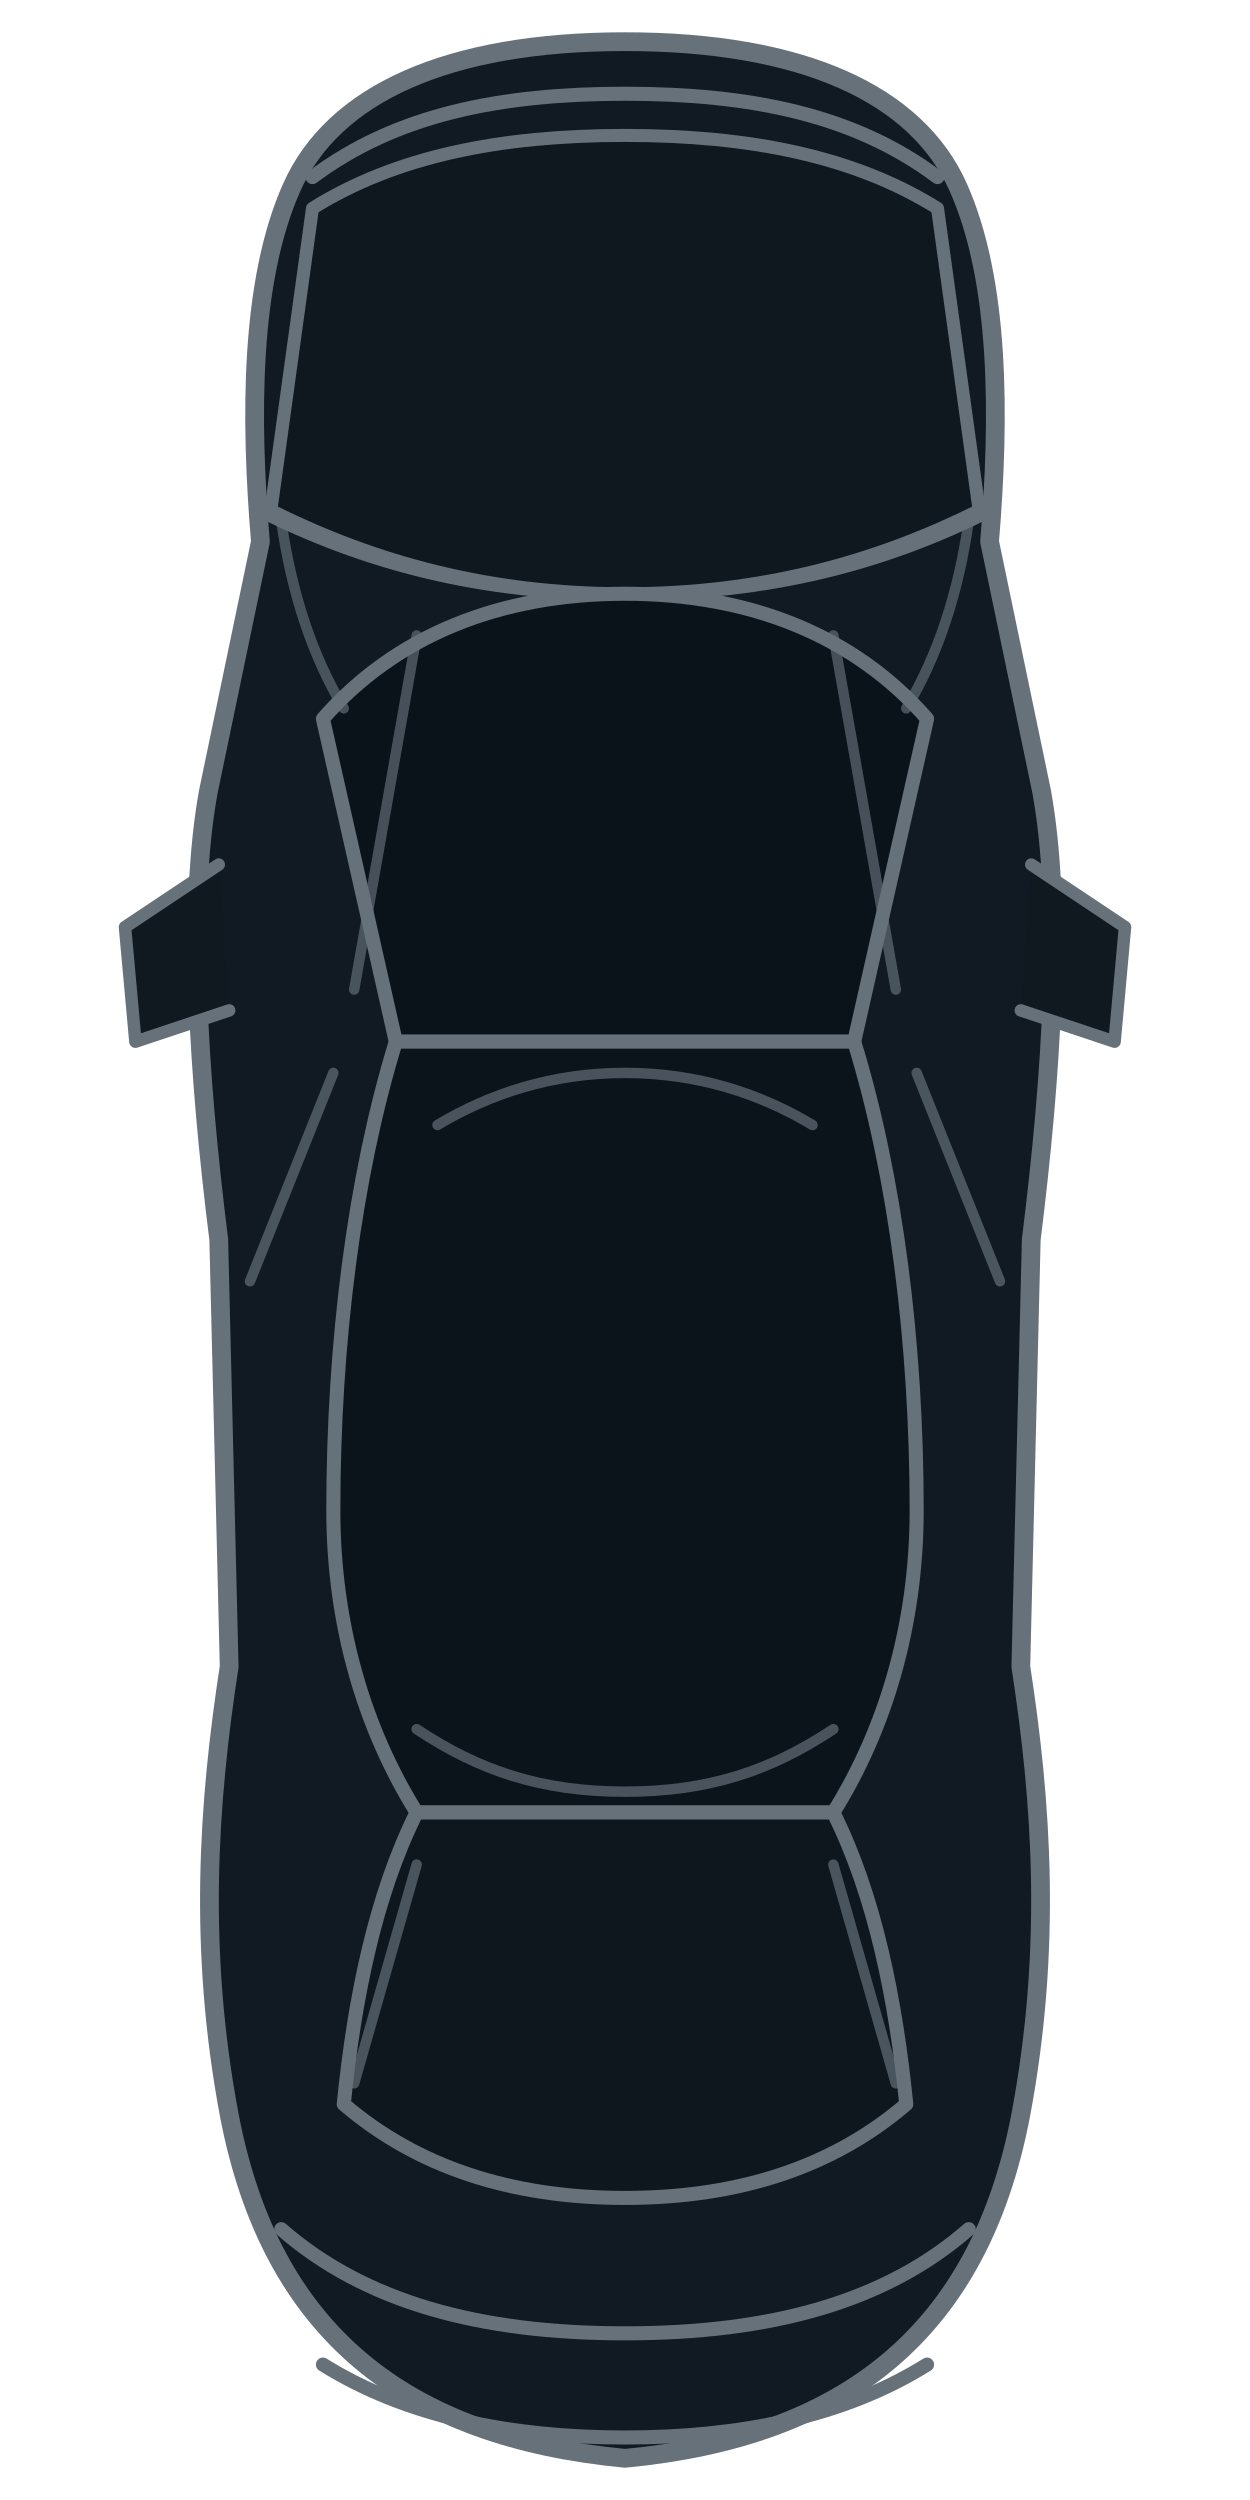
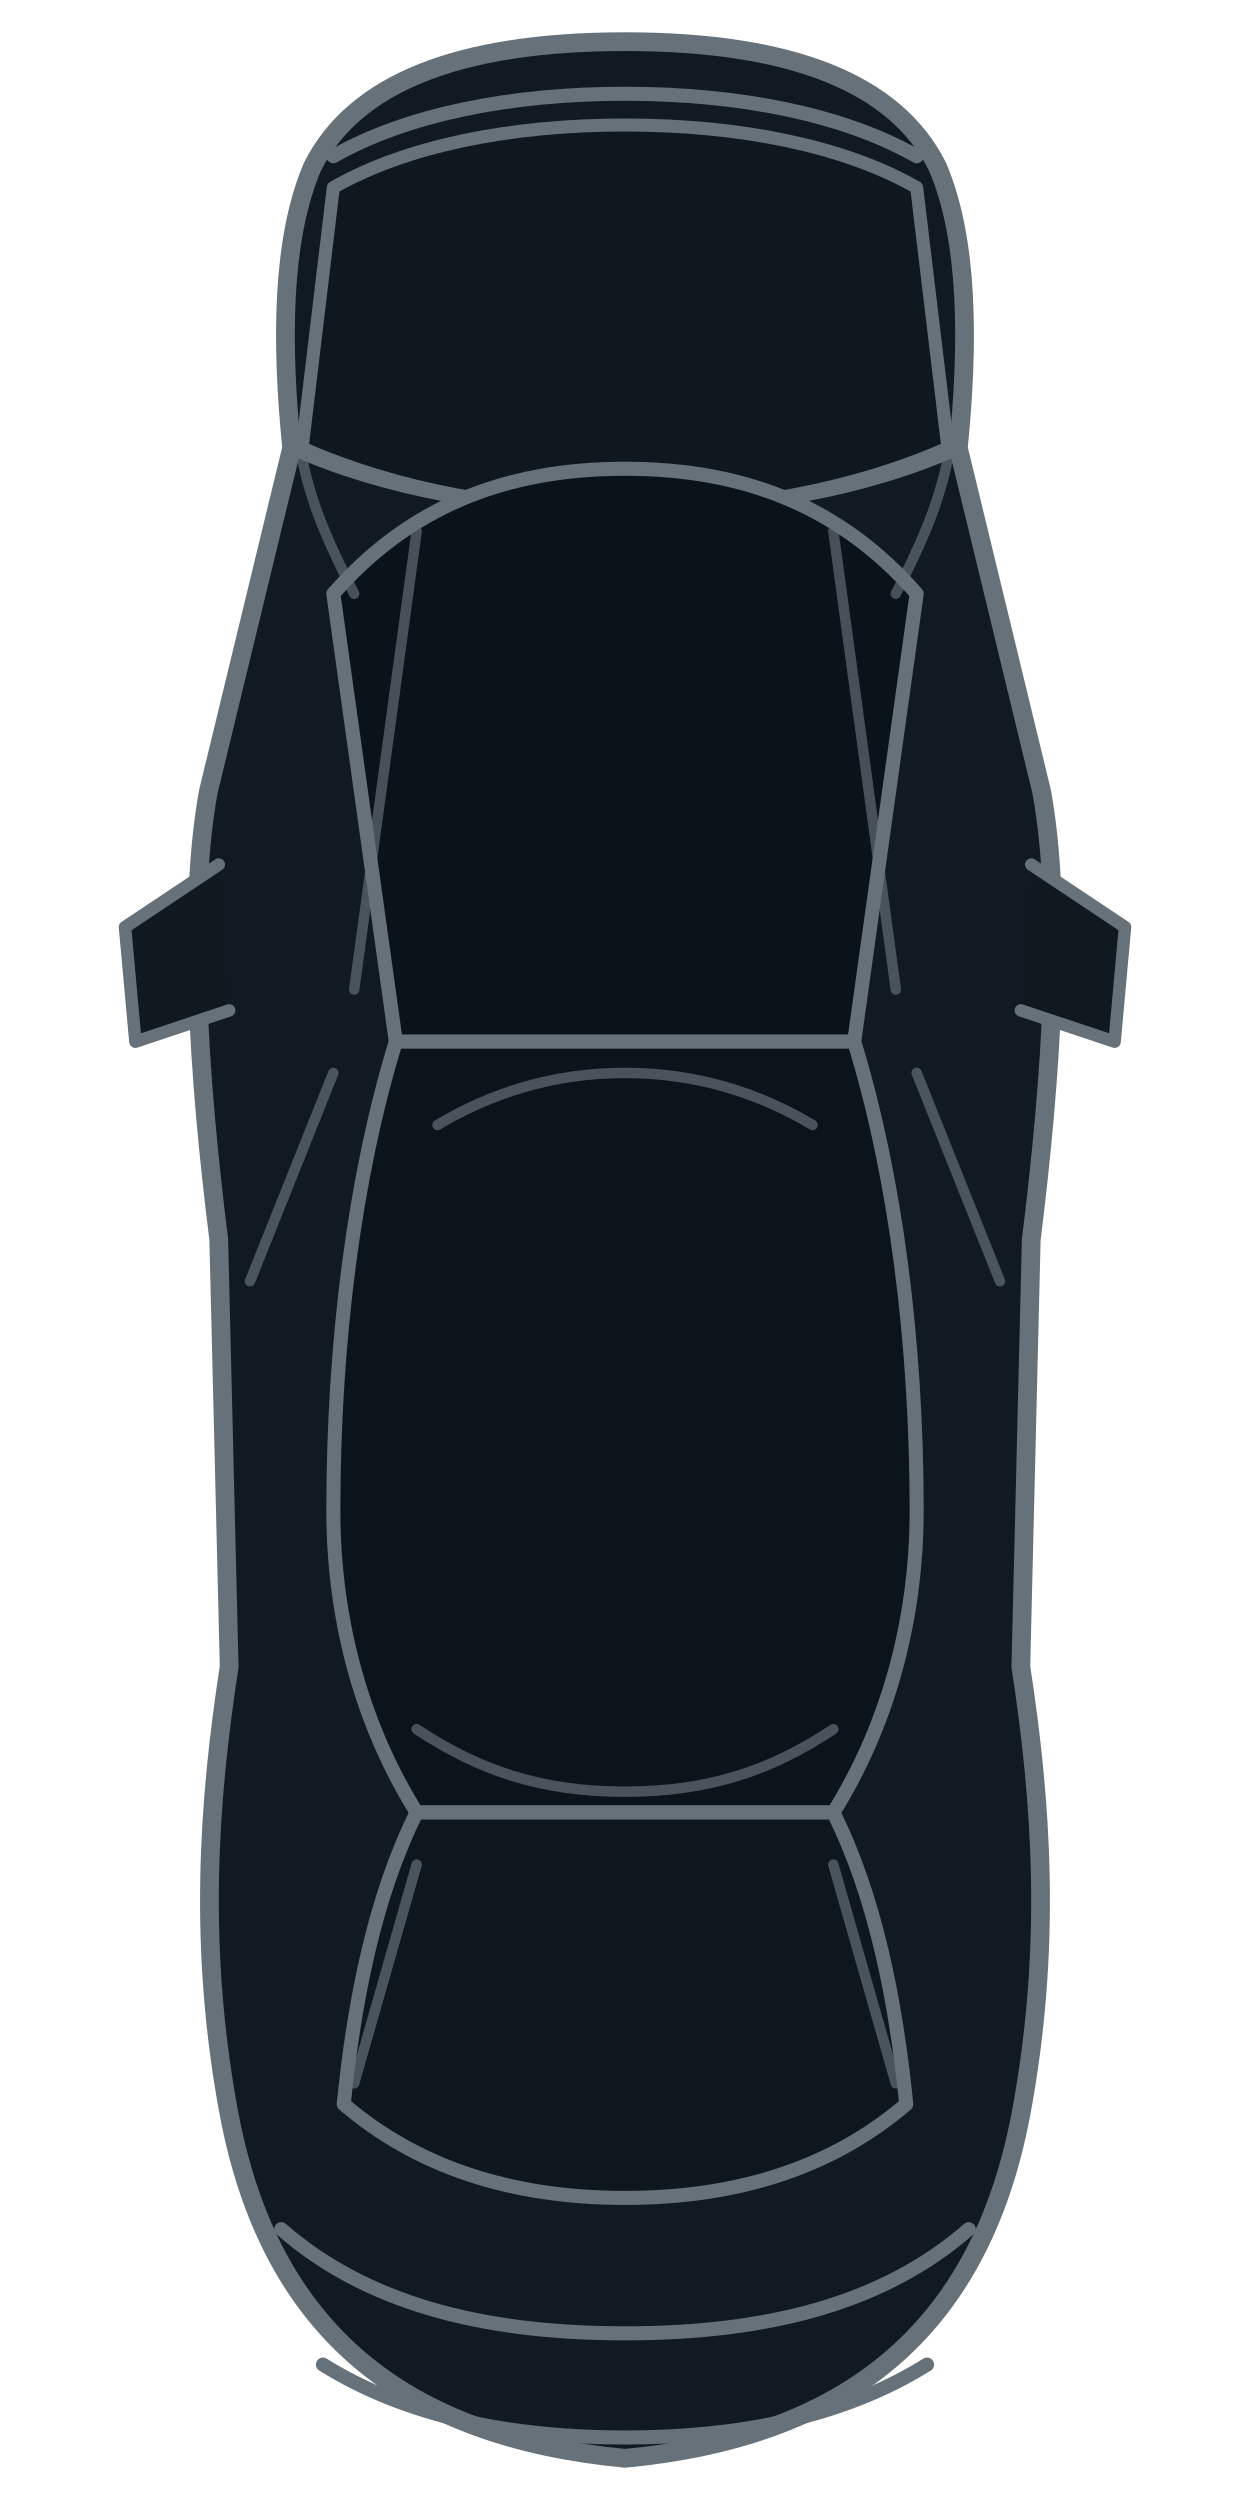
<svg xmlns="http://www.w3.org/2000/svg" viewBox="0 0 120 240" role="img" aria-labelledby="title desc">
  <g fill="none" stroke="#66717a" stroke-linecap="round" stroke-linejoin="round">
-     <path id="body" fill="#111a22" stroke-width="1.8" d="M60 4C43 4 32 9 28 18c-4 9-4 22-3 34l-5 24c-2 11-1 27 1 43l1 41c-2 13-3 27 0 43 4 21 17 31 38 33 21-2 34-12 38-33 3-16 2-30 0-43l1-41c2-16 3-32 1-43l-5-24c1-12 1-25-3-34C88 9 77 4 60 4Z" />
+     <path id="body" fill="#111a22" stroke-width="1.8" d="M60 4C44 4 34 8 30 16c-3 7-3 17-2 27l-8 33c-2 11-1 27 1 43l1 41c-2 13-3 27 0 43 4 21 17 31 38 33 21-2 34-12 38-33 3-16 2-30 0-43l1-41c2-16 3-32 1-43l-8-33c1-10 1-20-2-27C86 8 76 4 60 4Z" />
    <g id="front">
-       <path stroke-width="1.35" d="M30 17C38 11 48 9 60 9s22 2 30 8M25 49c10 5 21 8 35 8s25-3 35-8" />
-       <path id="hood" fill="#0f171f" stroke-width="1.25" d="M30 20c8-5 18-7 30-7s22 2 30 7l4 29c-10 5-21 8-34 8s-24-3-34-8l4-29Z" />
-       <path id="windshield" fill="#0b131a" stroke-width="1.35" d="M31 69c7-8 17-12 29-12s22 4 29 12l-7 31H38l-7-31Z" />
-       <path stroke-width="1" opacity=".66" d="m40 61-6 34m46-34 6 34M27 50c1 7 3 13 6 18m60-18c-1 7-3 13-6 18" />
+       <path stroke-width="1.35" d="M32 15c7-4 17-6 28-6s21 2 28 6M28 43c9 4 20 6 32 6s23-2 32-6" />
+       <path id="hood" fill="#0f171f" stroke-width="1.25" d="M32 18c7-4 17-6 28-6s21 2 28 6l3 25c-9 4-20 6-31 6s-22-2-31-6l3-25Z" />
+       <path id="windshield" fill="#0b131a" stroke-width="1.35" d="M32 57c7-8 16-12 28-12s21 4 28 12l-6 43H38l-6-43Z" />
+       <path stroke-width="1" opacity=".66" d="m40 51-6 44m46-44 6 44M29 44c1 5 3 9 5 13m57-13c-1 5-3 9-5 13" />
    </g>
    <g id="cabin">
      <path fill="#0c141b" stroke-width="1.35" d="M38 100h44c4 13 6 29 6 45 0 11-3 21-8 29H40c-5-8-8-18-8-29 0-16 2-32 6-45Z" />
      <path stroke-width="1" opacity=".68" d="M42 108c5-3 11-5 18-5s13 2 18 5m-38 58c6 4 12 6 20 6s14-2 20-6M32 103l-8 20m64-20 8 20" />
      <path fill="#101820" stroke-width="1.2" d="m21 83-9 6 1 11 9-3m77-14 9 6-1 11-9-3" />
    </g>
    <g id="rear">
      <path id="rear-glass" fill="#0e171e" stroke-width="1.35" d="M40 174h40c4 8 6 18 7 28-7 6-16 9-27 9s-20-3-27-9c1-10 3-20 7-28Z" />
      <path stroke-width="1.35" d="M27 214c8 7 19 10 33 10s25-3 33-10M31 227c8 5 18 7 29 7s21-2 29-7" />
      <path stroke-width="1" opacity=".68" d="m40 179-6 21m46-21 6 21" />
    </g>
  </g>
</svg>
